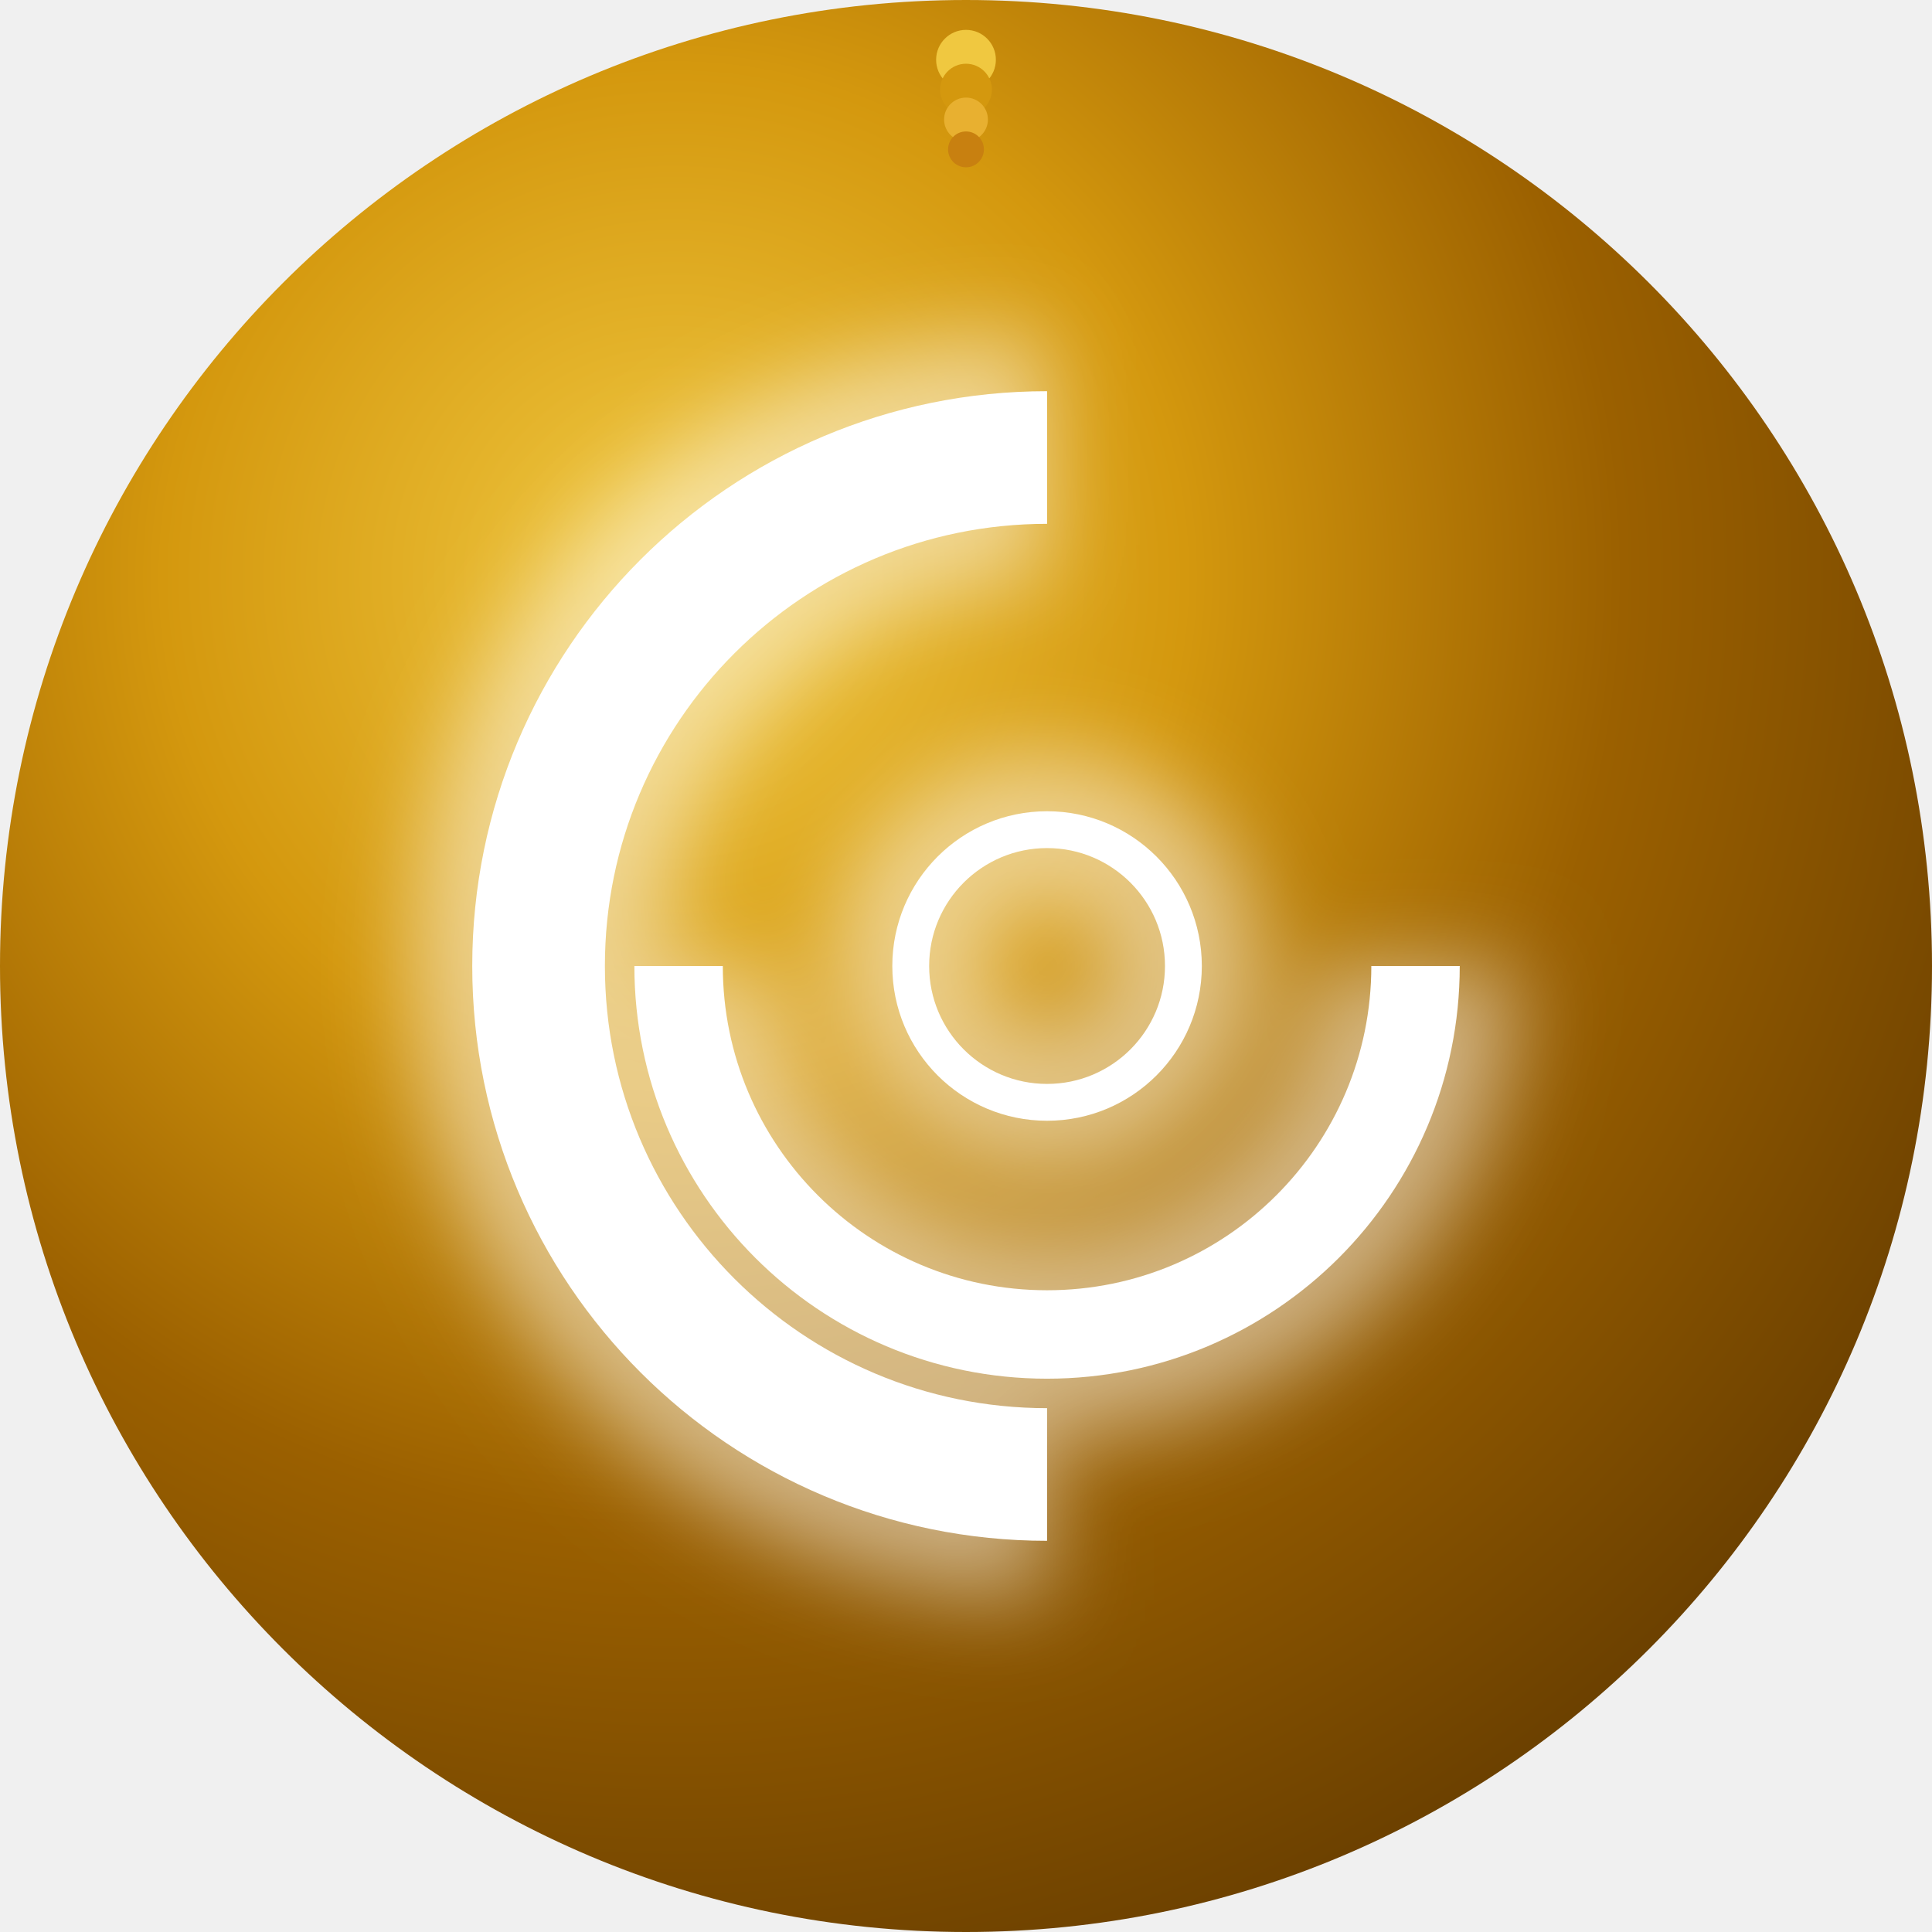
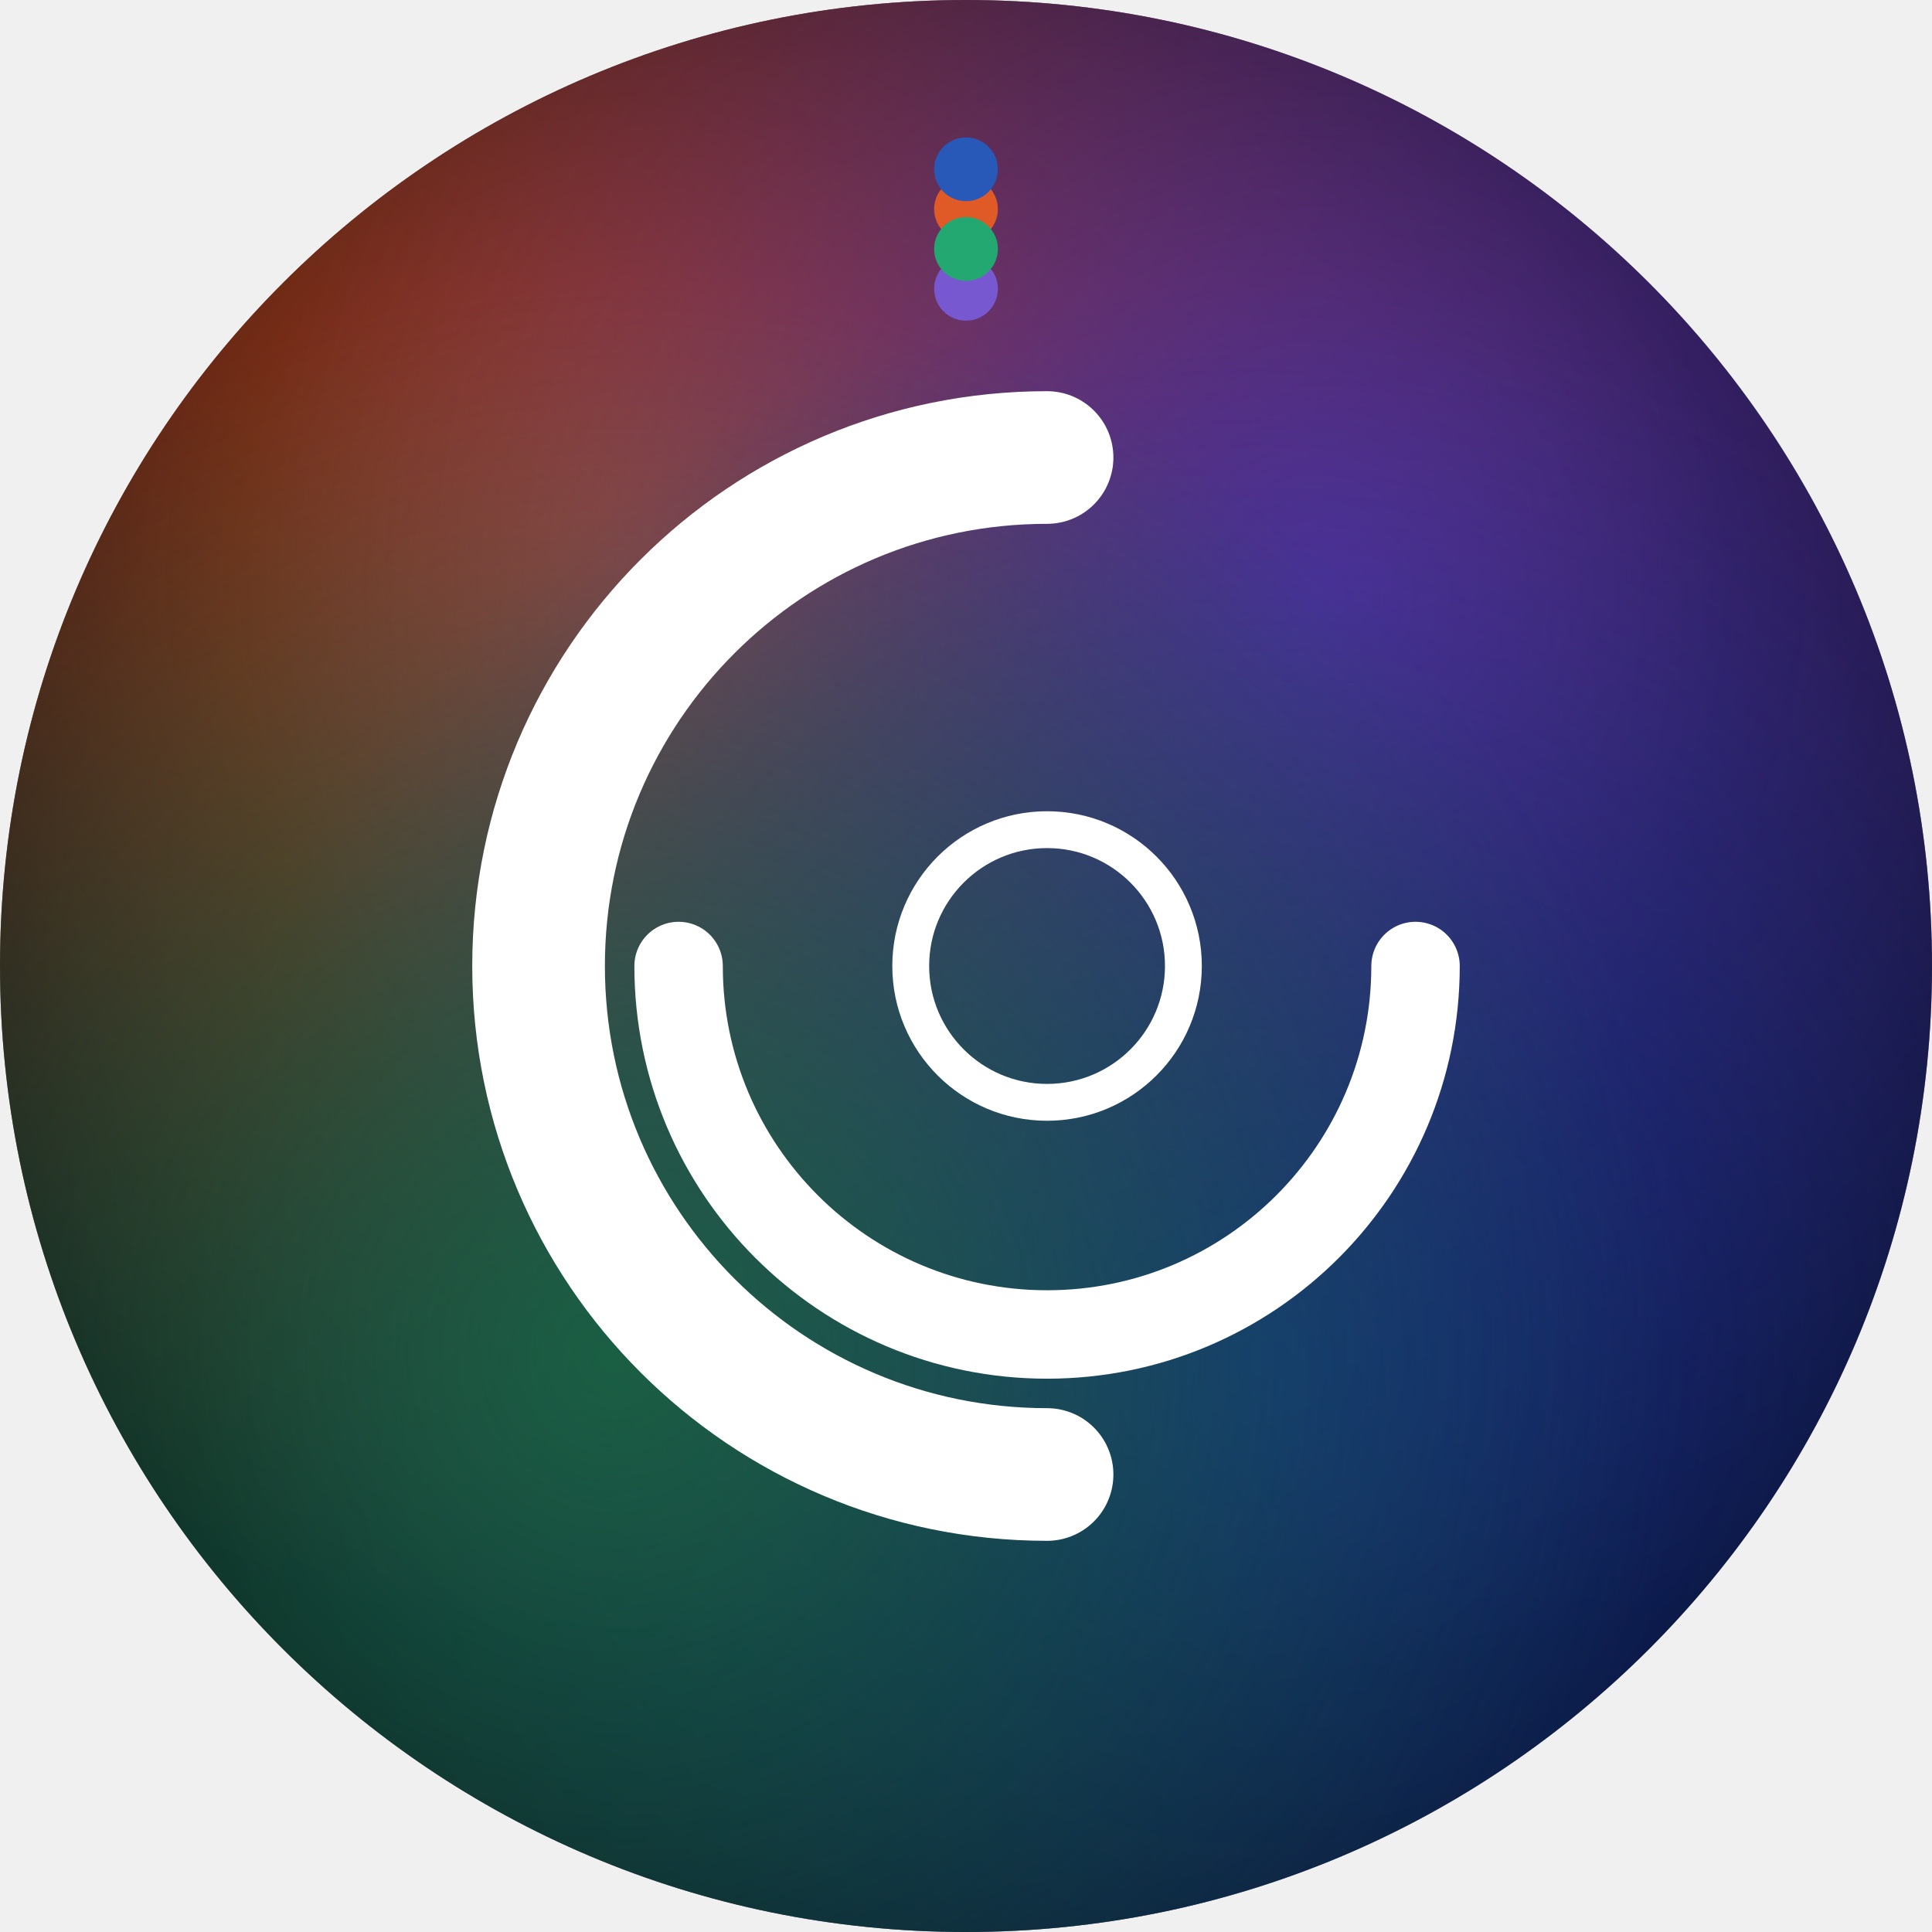
<svg xmlns="http://www.w3.org/2000/svg" viewBox="0 0 194 194" width="194" height="194" role="img" aria-label="AI agent">
  <defs>
-     <radialGradient id="gold" cx="35%" cy="30%" r="75%">
-       <stop offset="0" stop-color="#F0C840" />
-       <stop offset="0.35" stop-color="#D4980E" />
-       <stop offset="0.65" stop-color="#9B6000" />
-       <stop offset="1" stop-color="#6B4000" />
+     <radialGradient id="base" cx="0.5" cy="0.5" r="0.5">
+       <stop offset="0" stop-color="#130F28" />
+       <stop offset="1" stop-color="#060610" />
    </radialGradient>
-     <filter id="glow" x="-50%" y="-50%" width="200%" height="200%">
-       <feGaussianBlur stdDeviation="6" />
-     </filter>
+     <radialGradient id="ember" cx="0.34" cy="0.3" r="0.55">
+       <stop offset="0" stop-color="#D24C1A" stop-opacity="0.92" />
+       <stop offset="1" stop-color="#D24C1A" stop-opacity="0" />
+     </radialGradient>
+     <radialGradient id="dusk" cx="0.68" cy="0.31" r="0.55">
+       <stop offset="0" stop-color="#5A34A8" stop-opacity="0.92" />
+       <stop offset="1" stop-color="#5A34A8" stop-opacity="0" />
+     </radialGradient>
+     <radialGradient id="midnight" cx="0.65" cy="0.7" r="0.55">
+       <stop offset="0" stop-color="#122E84" stop-opacity="0.92" />
+       <stop offset="1" stop-color="#122E84" stop-opacity="0" />
+     </radialGradient>
+     <radialGradient id="grove" cx="0.32" cy="0.7" r="0.55">
+       <stop offset="0" stop-color="#186444" stop-opacity="0.92" />
+       <stop offset="1" stop-color="#186444" stop-opacity="0" />
+     </radialGradient>
+     <clipPath id="disc">
+       <circle cx="97" cy="97" r="97" />
+     </clipPath>
  </defs>
-   <circle cx="97" cy="97" r="97" fill="url(#gold)">
-     <animate attributeName="opacity" values="0.92;1;0.92" dur="4s" repeatCount="indefinite" />
-   </circle>
-   <g fill="none" stroke="#FFFFFF" stroke-linecap="butt" transform="translate(97 97) scale(0.74) translate(-96 -96)">
-     <g filter="url(#glow)" opacity="0.5">
-       <animate attributeName="opacity" values="0.25;0.7;0.25" dur="4s" repeatCount="indefinite" />
-       <path d="M107 27A69 69 0 0 0 107 165" stroke-width="34" />
-       <path d="M57 96A50 50 0 0 0 157 96" stroke-width="28" />
-       <circle cx="107" cy="96" r="18.5" stroke-width="21" />
-     </g>
-     <g>
-       <path d="M107 27A69 69 0 0 0 107 165" stroke-width="18" />
-       <path d="M57 96A50 50 0 0 0 157 96" stroke-width="12" />
-       <circle cx="107" cy="96" r="18.5" stroke-width="5" />
-     </g>
+   <circle cx="97" cy="97" r="97" fill="url(#base)" />
+   <g clip-path="url(#disc)">
+     <rect width="194" height="194" fill="url(#ember)" />
+     <rect width="194" height="194" fill="url(#dusk)" />
+     <rect width="194" height="194" fill="url(#midnight)" />
+     <rect width="194" height="194" fill="url(#grove)" />
+   </g>
+   <g fill="none" stroke="#FFFFFF" stroke-linecap="round" transform="translate(97 97) scale(0.74) translate(-96 -96)">
+     <path d="M107 27A69 69 0 0 0 107 165" stroke-width="18" />
+     <path d="M57 96A50 50 0 0 0 157 96" stroke-width="12" />
+     <circle cx="107" cy="96" r="18.5" stroke-width="5" />
  </g>
  <g>
-     <g>
-       <animateTransform attributeName="transform" type="rotate" from="0 97 97" to="360 97 97" dur="10s" repeatCount="indefinite" />
-       <circle cx="97" cy="6" r="3.0" fill="#F0C840" />
-     </g>
-     <g>
-       <animateTransform attributeName="transform" type="rotate" from="90 97 97" to="450 97 97" dur="12s" repeatCount="indefinite" />
-       <circle cx="97" cy="9" r="2.6" fill="#D4980E" />
-     </g>
-     <g>
-       <animateTransform attributeName="transform" type="rotate" from="180 97 97" to="540 97 97" dur="14s" repeatCount="indefinite" />
-       <circle cx="97" cy="12" r="2.2" fill="#E8B030" />
-     </g>
-     <g>
-       <animateTransform attributeName="transform" type="rotate" from="270 97 97" to="630 97 97" dur="16s" repeatCount="indefinite" />
-       <circle cx="97" cy="15" r="1.8" fill="#C88010" />
-     </g>
+     <animateTransform attributeName="transform" type="rotate" from="0 97 97" to="360 97 97" dur="11s" repeatCount="indefinite" />
+     <circle cx="97" cy="21" r="3.2" fill="#E05A28" />
+   </g>
+   <g>
+     <animateTransform attributeName="transform" type="rotate" from="0 97 97" to="-360 97 97" dur="16s" repeatCount="indefinite" />
+     <circle cx="97" cy="29" r="3.2" fill="#7858D0" />
+   </g>
+   <g>
+     <animateTransform attributeName="transform" type="rotate" from="0 97 97" to="360 97 97" dur="20s" repeatCount="indefinite" />
+     <circle cx="97" cy="17" r="3.2" fill="#2858B8" />
+   </g>
+   <g>
+     <animateTransform attributeName="transform" type="rotate" from="0 97 97" to="-360 97 97" dur="26s" repeatCount="indefinite" />
+     <circle cx="97" cy="25" r="3.2" fill="#22A870" />
  </g>
</svg>
